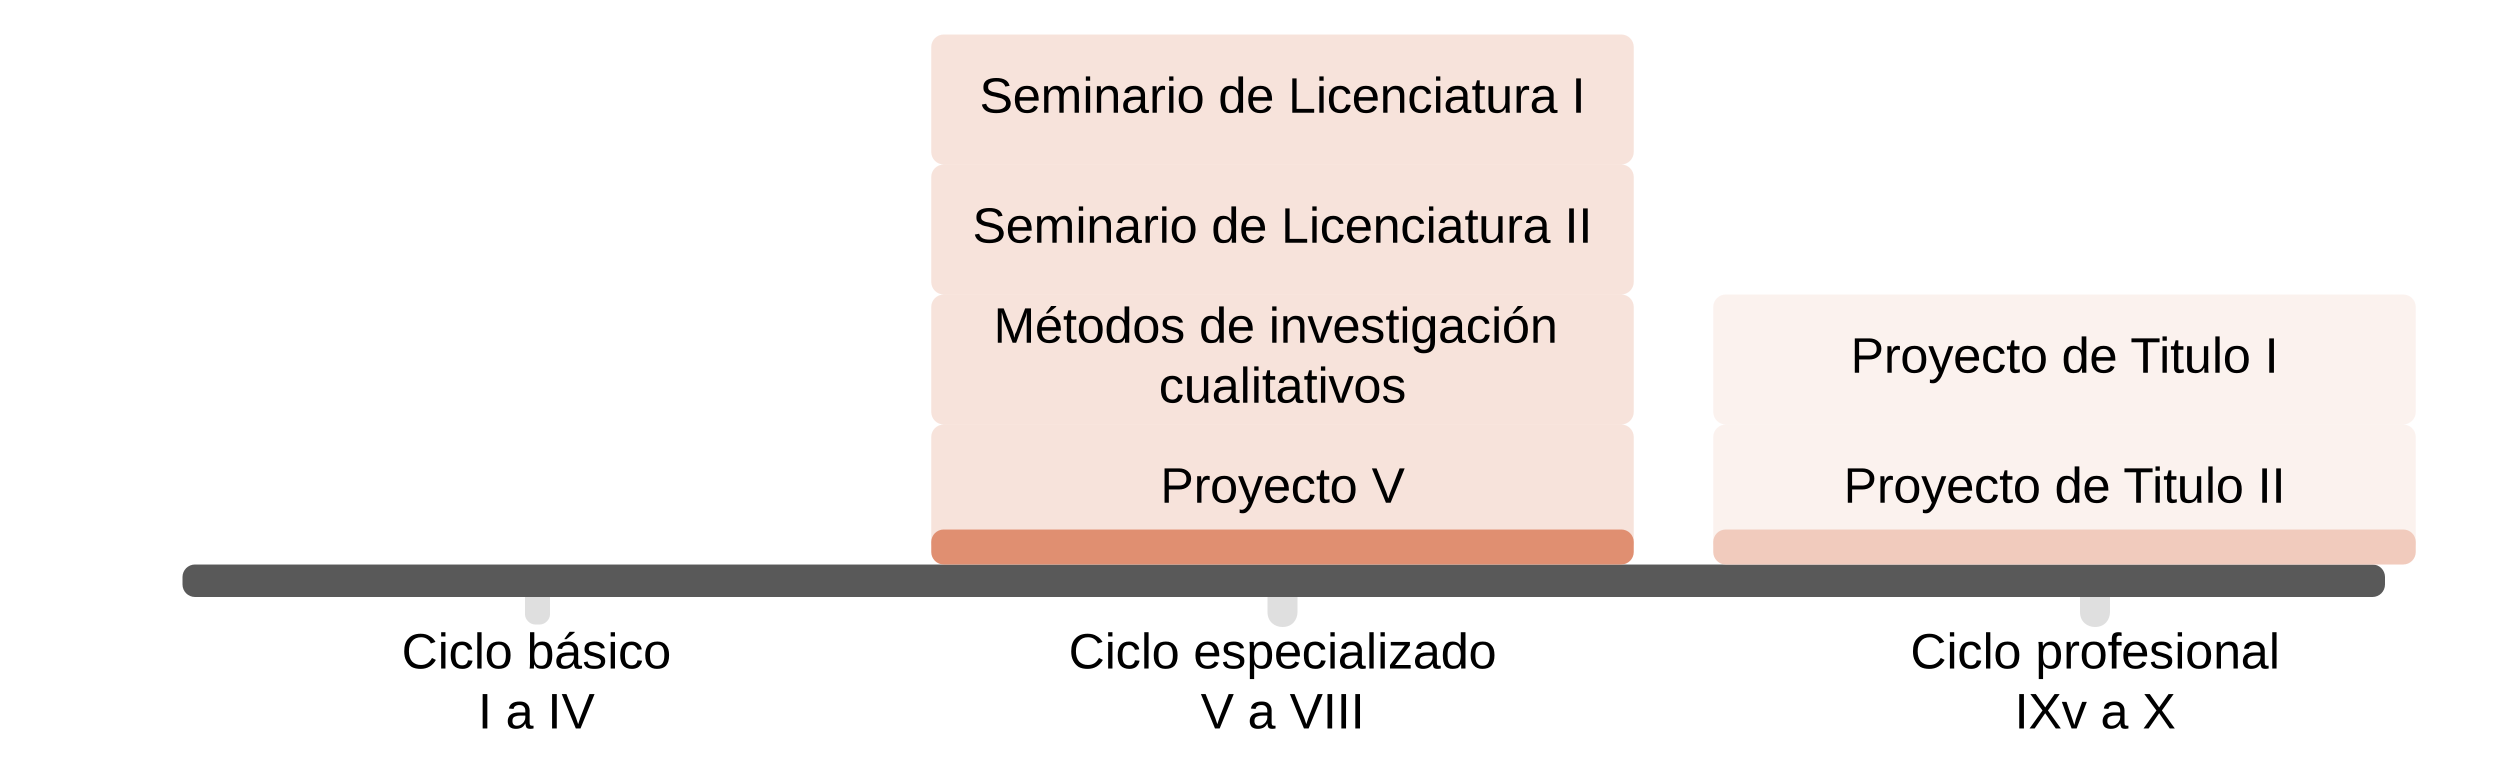
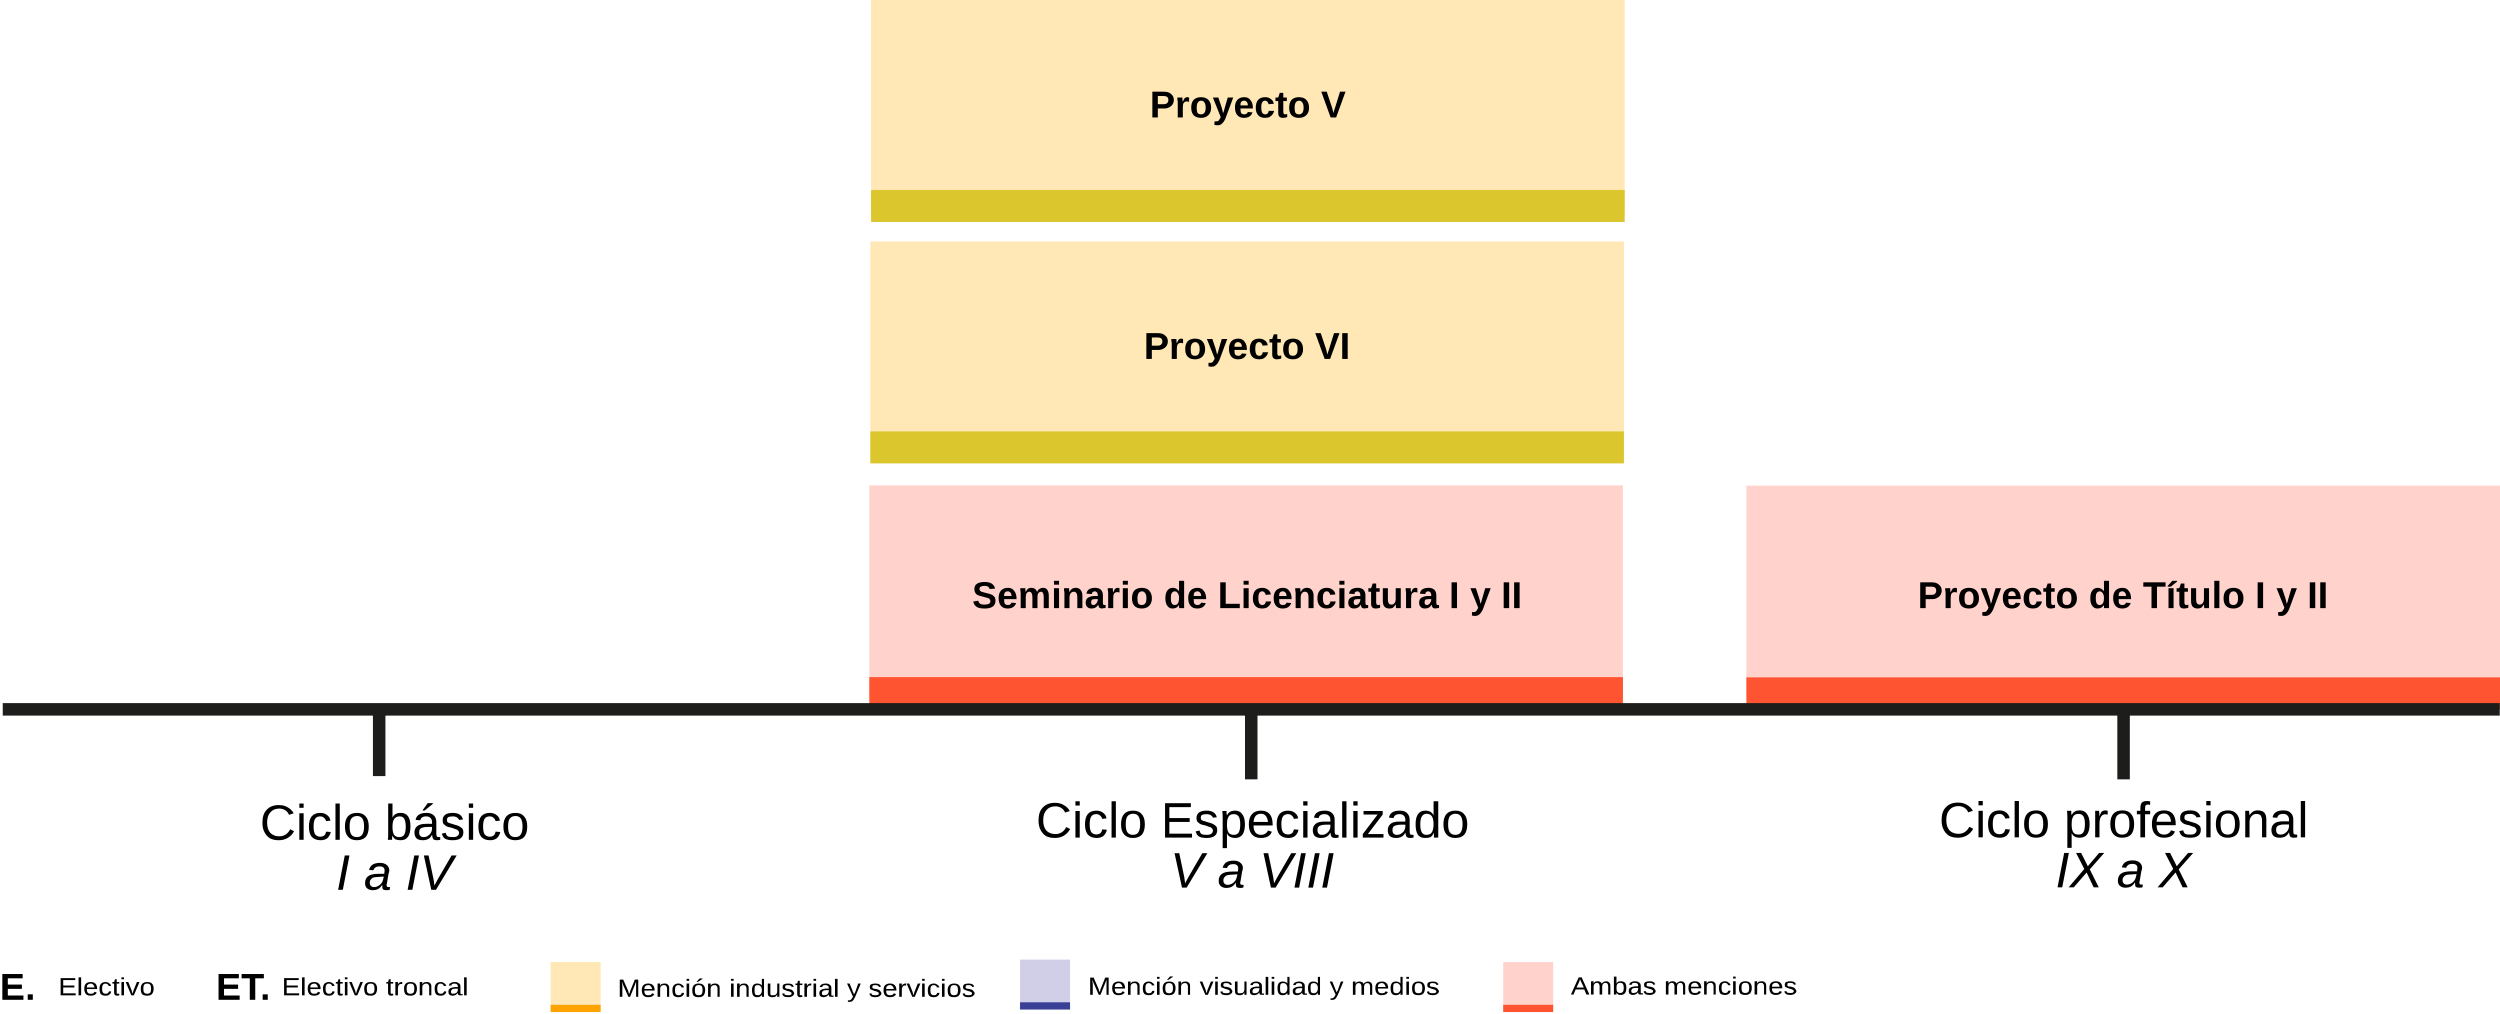
- <svg xmlns="http://www.w3.org/2000/svg" id="Capa_1" data-name="Capa 1" viewBox="0 0 100 30.4">
+ <svg xmlns="http://www.w3.org/2000/svg" id="Capa_1" data-name="Capa 1" viewBox="0 0 100.02 40.56">
  <defs>
    <style>
-       .cls-1, .cls-2 {
-         fill: #f1cbbd;
+       .cls-1 {
+         fill: #393f95;
      }

-       .cls-1, .cls-2, .cls-3, .cls-4, .cls-5, .cls-6 {
-         stroke-width: 0px;
-       }
- 
-       .cls-2, .cls-5 {
-         opacity: .25;
+       .cls-2 {
+         fill: #ff5432;
      }

      .cls-3 {
-         fill: #dfdfdf;
+         fill: #dbc62e;
+       }
+ 
+       .cls-4, .cls-5, .cls-6, .cls-7, .cls-8 {
+         isolation: isolate;
+       }
+ 
+       .cls-4, .cls-9 {
+         font-family: Arial-BoldMT, Arial;
+         font-size: 1.5px;
+         font-weight: 700;
+       }
+ 
+       .cls-6, .cls-7 {
+         font-size: 2px;
+       }
+ 
+       .cls-6, .cls-8 {
+         font-family: ArialMT, Arial;
+       }
+ 
+       .cls-10 {
+         fill: #ffa300;
+       }
+ 
+       .cls-11 {
+         fill: #ffe7b6;
      }

      .cls-7 {
-         letter-spacing: 0em;
-       }
- 
-       .cls-4 {
-         fill: #595959;
-       }
- 
-       .cls-5, .cls-6 {
-         fill: #e08f71;
+         font-family: Arial-ItalicMT, Arial;
+         font-style: italic;
      }

      .cls-8 {
-         letter-spacing: -.02em;
+         font-size: 1px;
      }

-       .cls-9 {
-         font-family: ArialMT, Arial;
-         font-size: 2px;
+       .cls-12 {
+         fill: none;
+         stroke: #1d1d1b;
+         stroke-miterlimit: 10;
+         stroke-width: .5px;
      }

-       .cls-10 {
-         letter-spacing: -.04em;
+       .cls-13 {
+         fill: #d1cfe8;
+       }
+ 
+       .cls-14 {
+         fill: #ffd3cc;
      }
    </style>
  </defs>
-   <rect class="cls-4" x="7.3" y="22.58" width="88.1" height="1.3" rx=".5" ry=".5" />
-   <path class="cls-3" d="m20.9,23.88h1.1v.7c0,.2-.2.4-.4.4h-.2c-.2,0-.4-.2-.4-.4v-.7h-.1Z" />
-   <path class="cls-3" d="m51.9,23.88v.6c0,.3-.2.6-.6.6h0c-.3,0-.6-.2-.6-.6v-.6" />
-   <path class="cls-3" d="m84.4,23.88v.6c0,.3-.2.6-.6.6h0c-.3,0-.6-.2-.6-.6v-.6" />
-   <g id="Capa_1-2" data-name="Capa 1">
-     <rect class="cls-5" x="37.25" y="16.98" width="28.1" height="5.2" rx=".5" ry=".5" />
-     <rect class="cls-6" x="37.25" y="21.18" width="28.1" height="1.4" rx=".5" ry=".5" />
-     <rect class="cls-2" x="68.53" y="16.98" width="28.1" height="5.2" rx=".5" ry=".5" />
-     <rect class="cls-1" x="68.53" y="21.18" width="28.1" height="1.4" rx=".5" ry=".5" />
+   <g>
+     <rect class="cls-14" x="69.87" y="19.43" width="30.15" height="8.59" />
+     <rect class="cls-2" x="69.87" y="27.1" width="30.15" height="1.28" />
  </g>
-   <text class="cls-9" transform="translate(16.06 26.74)">
-     <tspan x="0" y="0">Ciclo básico</tspan>
-     <tspan x="3.06" y="2.4">I a IV</tspan>
+   <g>
+     <rect class="cls-11" x="34.82" y="9.66" width="30.15" height="8.59" />
+     <rect class="cls-3" x="34.82" y="17.26" width="30.15" height="1.28" />
+     <g class="cls-5">
+       <text class="cls-9" transform="translate(45.77 14.36)">
+         <tspan x="0" y="0">Proyecto VI</tspan>
+       </text>
+     </g>
+   </g>
+   <text class="cls-9" transform="translate(76.73 24.33)">
+     <tspan x="0" y="0">Proyecto de Título I y II</tspan>
  </text>
-   <text class="cls-9" transform="translate(42.74 26.74)">
-     <tspan x="0" y="0">Ciclo especializado</tspan>
-     <tspan x="5.28" y="2.4">V a VIII</tspan>
+   <g>
+     <rect class="cls-14" x="34.78" y="19.42" width="30.15" height="8.59" />
+     <rect class="cls-2" x="34.78" y="27.09" width="30.15" height="1.28" />
+   </g>
+   <text class="cls-9" transform="translate(38.89 24.33)">
+     <tspan x="0" y="0">Seminario de Licenciatura I y II</tspan>
  </text>
-   <text class="cls-9" transform="translate(76.41 26.74)">
-     <tspan x="0" y="0">Ciclo profesional</tspan>
-     <tspan x="4.17" y="2.4">IXv a X</tspan>
-   </text>
-   <text class="cls-9" transform="translate(46.41 20.11)">
-     <tspan x="0" y="0">Proyecto V</tspan>
-   </text>
-   <rect class="cls-5" x="37.25" y="11.78" width="28.1" height="5.2" rx=".5" ry=".5" />
-   <text class="cls-9" transform="translate(39.74 13.71)">
-     <tspan x="0" y="0">Métodos de investigación </tspan>
-     <tspan x="6.62" y="2.4">cualitativos</tspan>
-   </text>
-   <rect class="cls-5" x="37.25" y="6.58" width="28.1" height="5.2" rx=".5" ry=".5" />
-   <text class="cls-9" transform="translate(38.9 9.71)">
-     <tspan x="0" y="0">Seminario de Licenciatura II</tspan>
-   </text>
-   <rect class="cls-5" x="37.25" y="1.38" width="28.1" height="5.2" rx=".5" ry=".5" />
-   <text class="cls-9" transform="translate(39.18 4.51)">
-     <tspan x="0" y="0">Seminario de Licenciatura I</tspan>
-   </text>
-   <text class="cls-9" transform="translate(73.74 20.11)">
-     <tspan x="0" y="0">Proyecto de</tspan>
-     <tspan class="cls-8" x="10.67" y="0"> </tspan>
-     <tspan class="cls-10" x="11.19" y="0">T</tspan>
-     <tspan x="12.34" y="0">itulo II</tspan>
-   </text>
-   <rect class="cls-2" x="68.53" y="11.78" width="28.1" height="5.2" rx=".5" ry=".5" />
-   <text class="cls-9" transform="translate(74.02 14.91)">
-     <tspan x="0" y="0">Proyecto de</tspan>
-     <tspan class="cls-8" x="10.67" y="0"> </tspan>
-     <tspan class="cls-10" x="11.19" y="0">T</tspan>
-     <tspan class="cls-7" x="12.34" y="0">itulo I</tspan>
-   </text>
+   <g id="INDICE">
+     <g>
+       <g>
+         <rect class="cls-13" x="40.81" y="38.39" width="2" height="1.92" />
+         <rect class="cls-1" x="40.81" y="40.1" width="2" height=".29" />
+       </g>
+       <g class="cls-5">
+         <text class="cls-8" transform="translate(43.53 39.8) scale(1.1 1)">
+           <tspan x="0" y="0">Mención visualidad y medios</tspan>
+         </text>
+       </g>
+     </g>
+     <g>
+       <g>
+         <rect class="cls-14" x="60.14" y="38.49" width="2" height="1.92" />
+         <rect class="cls-2" x="60.14" y="40.2" width="2" height=".29" />
+       </g>
+       <g class="cls-5">
+         <text class="cls-8" transform="translate(62.85 39.79) scale(1.1 1)">
+           <tspan x="0" y="0">Ambas menciones</tspan>
+         </text>
+       </g>
+     </g>
+     <g>
+       <g class="cls-5">
+         <text class="cls-8" transform="translate(11.28 39.82) scale(1.1 1)">
+           <tspan x="0" y="0">Electivo troncal</tspan>
+         </text>
+       </g>
+       <g class="cls-5">
+         <text class="cls-4" transform="translate(8.65 40)">
+           <tspan x="0" y="0">E</tspan>
+         </text>
+         <text class="cls-4" transform="translate(9.65 40)">
+           <tspan x="0" y="0">T</tspan>
+         </text>
+         <text class="cls-4" transform="translate(10.4 40)">
+           <tspan x="0" y="0">.</tspan>
+         </text>
+       </g>
+     </g>
+     <g>
+       <g class="cls-5">
+         <text class="cls-8" transform="translate(2.34 39.82) scale(1.1 1)">
+           <tspan x="0" y="0">Electivo</tspan>
+         </text>
+       </g>
+       <g class="cls-5">
+         <text class="cls-4" transform="translate(0 40)">
+           <tspan x="0" y="0">E.</tspan>
+         </text>
+       </g>
+     </g>
+     <g>
+       <g>
+         <rect class="cls-11" x="22.03" y="38.49" width="2" height="1.92" />
+         <rect class="cls-10" x="22.03" y="40.2" width="2" height=".29" />
+       </g>
+       <g class="cls-5">
+         <text class="cls-8" transform="translate(24.71 39.88) scale(1.1 1)">
+           <tspan x="0" y="0">Mención industrial y servicios</tspan>
+         </text>
+       </g>
+     </g>
+   </g>
+   <g id="Línea">
+     <g>
+       <line class="cls-12" x1="15.17" y1="31.05" x2="15.17" y2="28.25" />
+       <line class="cls-12" x1=".11" y1="28.38" x2="100.01" y2="28.38" />
+       <line class="cls-12" x1="50.06" y1="31.18" x2="50.06" y2="28.38" />
+       <line class="cls-12" x1="84.96" y1="31.18" x2="84.96" y2="28.38" />
+     </g>
+     <g class="cls-5">
+       <text class="cls-6" transform="translate(10.39 33.6)">
+         <tspan x="0" y="0">Ciclo básico</tspan>
+       </text>
+       <text class="cls-7" transform="translate(13.45 35.6)">
+         <tspan x="0" y="0">I a IV</tspan>
+       </text>
+     </g>
+     <g class="cls-5">
+       <text class="cls-6" transform="translate(41.44 33.51)">
+         <tspan x="0" y="0">Ciclo Especializado</tspan>
+       </text>
+       <text class="cls-7" transform="translate(46.82 35.51)">
+         <tspan x="0" y="0">V a VIII</tspan>
+       </text>
+     </g>
+     <g class="cls-5">
+       <text class="cls-6" transform="translate(77.57 33.5)">
+         <tspan x="0" y="0">Ciclo profesional</tspan>
+       </text>
+       <text class="cls-7" transform="translate(82.24 35.5)">
+         <tspan x="0" y="0">IX a X</tspan>
+       </text>
+     </g>
+   </g>
+   <g>
+     <rect class="cls-11" x="34.85" width="30.15" height="8.59" />
+     <rect class="cls-3" x="34.85" y="7.6" width="30.15" height="1.28" />
+     <g class="cls-5">
+       <text class="cls-9" transform="translate(46.01 4.7)">
+         <tspan x="0" y="0">Proyecto V</tspan>
+       </text>
+     </g>
+   </g>
</svg>
